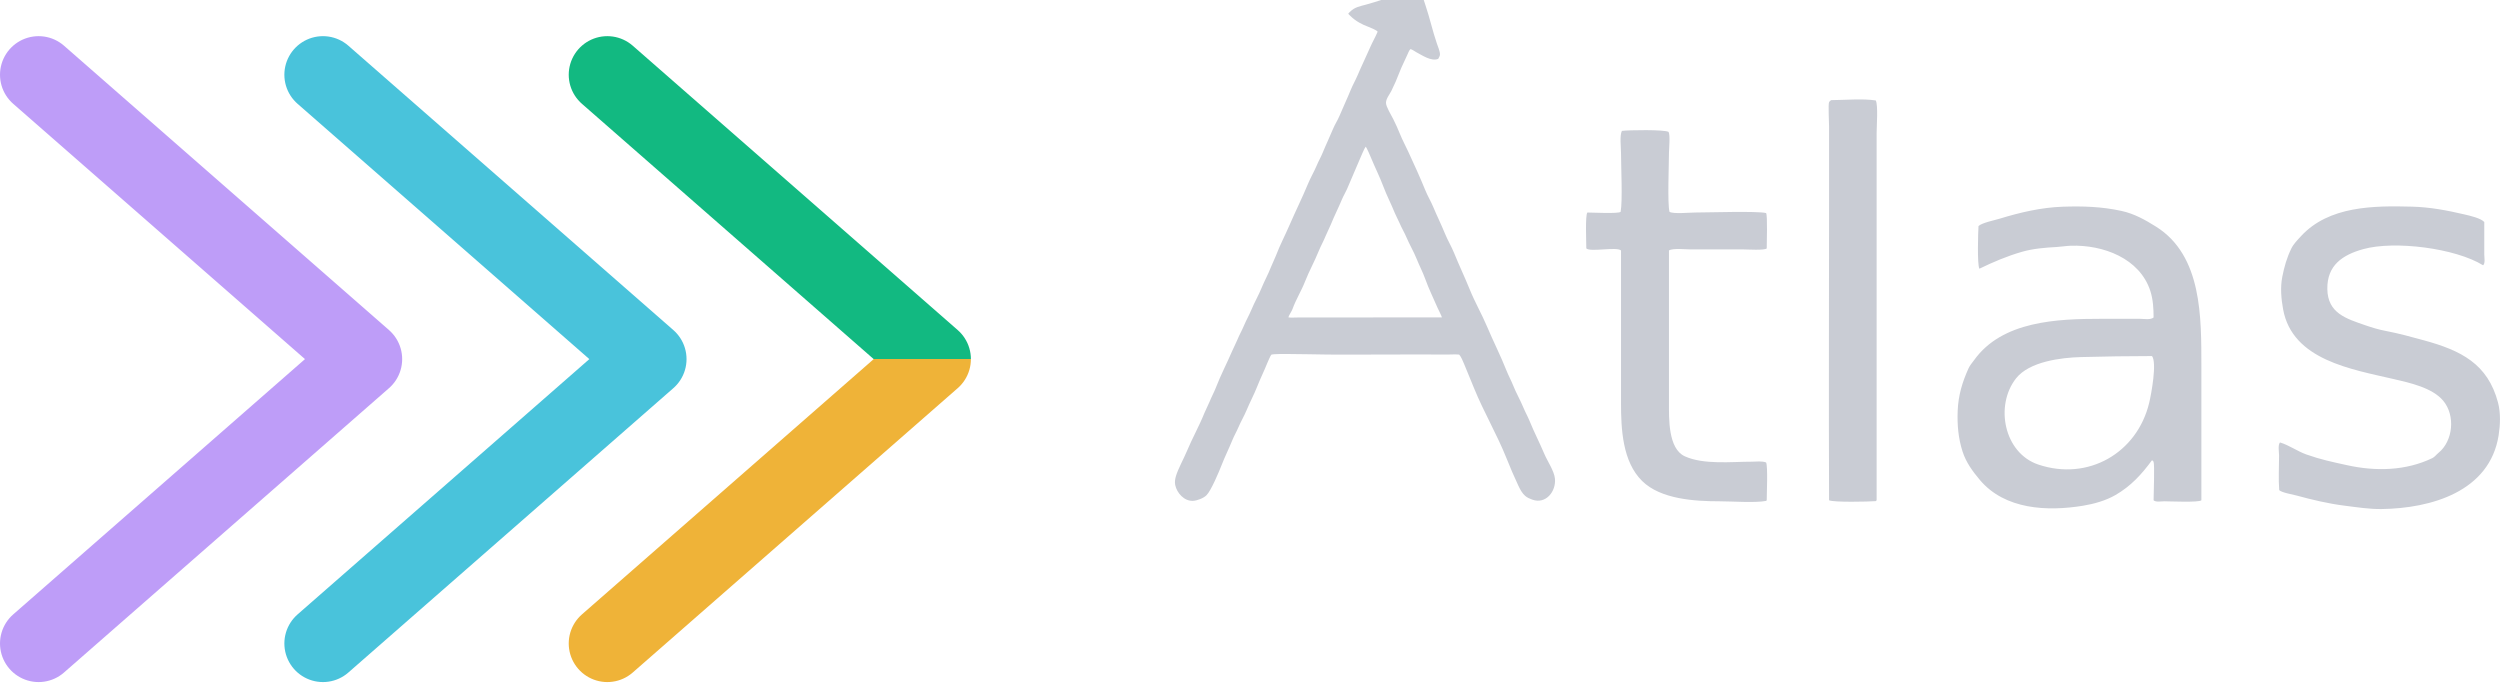
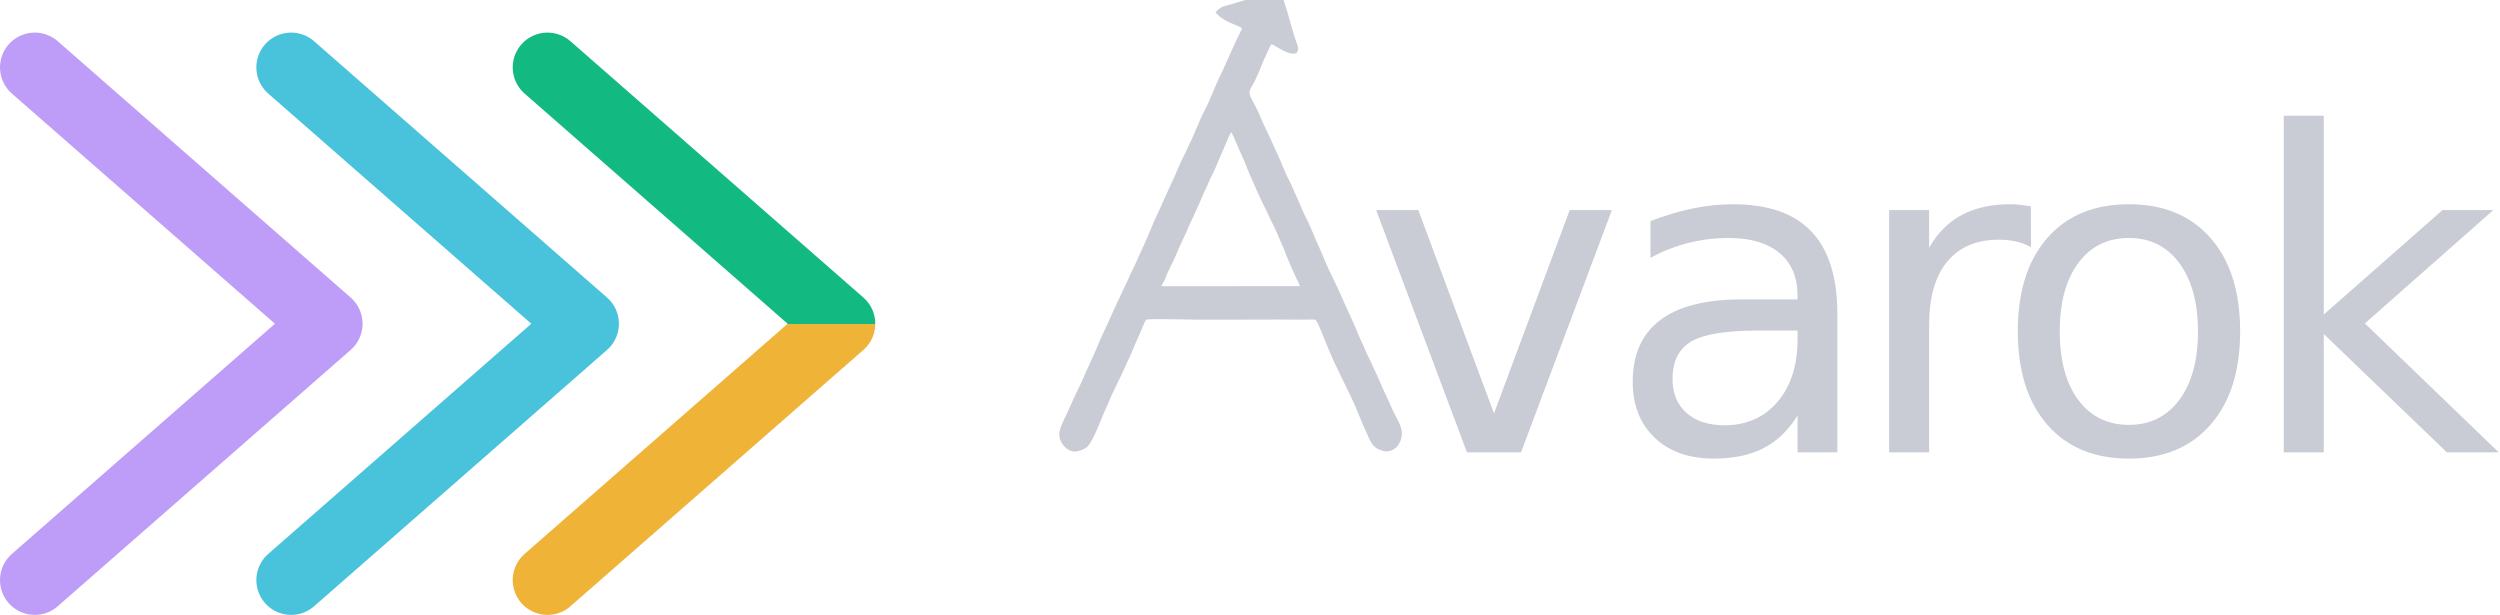
- <svg xmlns="http://www.w3.org/2000/svg" viewBox="0 0 1230.82 335.8" width="1230.82" height="335.8" role="img" aria-label="Atlas">
+ <svg xmlns="http://www.w3.org/2000/svg" viewBox="0 0 1365.28 335.8" width="1365.28" height="335.8" role="img" aria-label="Avarok">
  <defs>
-     <linearGradient id="g4" x1="0" y1="0" x2="0" y2="1">
+     <linearGradient id="g1" x1="0" y1="0" x2="0" y2="1">
      <stop offset="0.5" stop-color="#12B981" />
      <stop offset="0.5" stop-color="#EFB338" />
    </linearGradient>
  </defs>
  <g transform="translate(0 17.8) scale(0.5)">
    <g fill="none" stroke-width="76" stroke-linecap="round" stroke-linejoin="round">
-       <path d="M38 38L358 318L38 598" stroke="#BE9DF8" />
-       <path d="M318 38L638 318L318 598" stroke="#49C3DB" />
-       <path d="M598 38L918 318L598 598" stroke="url(#g4)" />
+       <path stroke="#BE9DF8" d="M38 38L358 318L38 598" />
+       <path stroke="#49C3DB" d="M318 38L638 318L318 598" />
+       <path stroke="url(#g1)" d="M598 38L918 318L598 598" />
    </g>
  </g>
  <path d="M718.38 174.57C716.41 174.39 714.35 174.56 712.38 174.56C707.88 174.54 703.37 174.53 698.88 174.51C683.88 174.46 668.87 174.68 653.88 174.56C647.42 174.51 640.96 174.29 634.5 174.29C632.96 174.29 627.03 174.19 625.9 174.62C625.6 174.83 624.14 178.21 623.92 178.75C622.4 182.58 620.53 186.28 619.03 190.12C617.45 194.17 615.37 198 613.71 202C612.52 204.86 610.91 207.53 609.7 210.38C608.79 212.53 607.58 214.57 606.7 216.75C605.05 220.82 603.07 224.77 601.47 228.88C600.2 232.14 596.27 241.55 594 243.81C592.53 245.28 589.44 246.47 587.38 246.58C583.06 246.82 579.39 242.73 578.58 238.75C578.29 237.3 578.54 235.77 578.95 234.38C580 230.83 582.78 225.86 584.28 222.25C586.94 215.86 590.38 209.79 592.95 203.38C593.7 201.51 594.71 199.75 595.46 197.88C596.4 195.5 597.67 193.26 598.59 190.88C600.98 184.67 604.1 178.74 606.72 172.62C607.49 170.82 608.46 169.07 609.2 167.25C610.17 164.87 611.47 162.63 612.46 160.25C613.59 157.54 615.09 154.97 616.21 152.25C617.7 148.64 619.71 145.24 621.17 141.62C622.55 138.24 624.36 135.03 625.67 131.62C626.43 129.68 627.42 127.83 628.17 125.88C630.13 120.71 632.71 115.81 634.9 110.75C637.84 103.96 641.14 97.33 643.97 90.5C645.25 87.39 647 84.48 648.3 81.38C649.16 79.3 650.32 77.34 651.17 75.25C652.75 71.34 654.62 67.54 656.22 63.62C657.17 61.3 658.58 59.19 659.54 56.88C661.28 52.68 663.26 48.58 664.95 44.38C665.97 41.86 667.36 39.49 668.41 37C670.36 32.37 672.6 27.87 674.59 23.25C675.7 20.68 677.16 18.23 678.25 15.62C677.95 14.91 674.67 13.59 673.88 13.29C670.56 12.06 667.39 10.4 664.86 7.88C664.51 7.52 664.04 7.18 663.78 6.75C664 6.36 664.44 6.04 664.75 5.72C666.89 3.52 669.65 3.06 672.5 2.28C678.24 0.72 683.82 -1.33 689.5 -3.09C692.71 -4.09 695.89 -5.3 699.25 -4.4C699.81 -3.84 701.47 1.64 701.85 2.75C703.93 8.88 705.29 15.25 707.4 21.38C707.88 22.75 709.03 25.5 708.93 26.88C708.89 27.51 708.63 27.96 708.33 28.5C708.27 28.62 708.14 28.96 708 29.01C704.55 30.31 700.2 27.21 697.25 25.68C696.59 25.34 695.05 24.19 694.38 24.19C693.88 24.52 693.06 26.52 692.8 27.12C691.59 29.93 690.13 32.63 689.04 35.5C687.86 38.62 686.5 41.77 685.01 44.75C684.12 46.53 682.39 48.54 682.36 50.62C682.34 52.54 685.02 56.77 685.93 58.62C687.11 61 688.23 63.42 689.21 65.88C690.42 68.9 692 71.79 693.36 74.75C696.23 80.99 699.12 87.25 701.7 93.62C702.86 96.49 704.49 99.15 705.67 102C707.47 106.32 709.57 110.53 711.34 114.88C712.69 118.2 714.57 121.3 715.92 124.62C718.35 130.63 721.16 136.49 723.59 142.5C726.12 148.76 729.54 154.66 732.16 160.88C735.22 168.14 738.82 175.17 741.71 182.5C742.69 184.96 743.98 187.29 744.96 189.75C746.45 193.5 748.51 197.02 750.05 200.75C750.96 202.95 752.15 205.04 753.05 207.25C755.28 212.74 758.02 218.04 760.33 223.5C761.83 227.04 765.16 231.84 765.54 235.62C766.18 241.92 761.06 248.41 754.38 245.98C753.06 245.5 751.95 245.04 750.88 244.13C749.42 242.9 748.32 240.8 747.53 239.12C745.41 234.63 743.5 230.11 741.65 225.5C736.95 213.77 730.48 202.83 725.72 191.12C724.11 187.16 722.43 183.22 720.84 179.25C720.37 178.08 719.25 175.41 718.38 174.57ZM709.88 156.25C709.97 156.01 707.99 152.12 707.73 151.5C705.72 146.81 703.41 142.19 701.7 137.38C700.49 134 698.8 130.82 697.47 127.5C696.01 123.86 693.98 120.48 692.45 116.88C691.4 114.41 689.99 112.1 688.95 109.62C688.28 108.02 687.36 106.5 686.71 104.88C684.96 100.49 682.74 96.3 681.09 91.88C679.28 87.03 676.92 82.4 674.96 77.62C674.65 76.85 672.8 72.53 672.38 72.19C671.88 72.65 669.92 77.32 669.52 78.25C667.43 83.22 665.31 88.18 663.16 93.12C662.42 94.81 661.41 96.41 660.7 98.12C658.96 102.33 656.86 106.4 655.17 110.62C654.42 112.49 653.42 114.26 652.67 116.12C651.63 118.72 650.22 121.16 649.18 123.75C647.17 128.75 644.51 133.48 642.55 138.5C640.72 143.19 637.99 147.51 636.3 152.25C635.96 153.2 634.36 155.57 634.31 156.25C634.66 156.47 639.11 156.29 639.88 156.29C644.79 156.29 649.71 156.29 654.62 156.3C673.04 156.33 691.46 156.29 709.88 156.25Z" fill="#C9CCD4" />
-   <path d="M923.5 246.72C920.1 247 902.67 247.38 900.5 246.3C900.31 197.3 900.5 148.3 900.5 99.3C900.5 86.97 900.5 74.63 900.5 62.3C900.5 60.53 900.02 51.26 900.5 50.3C900.71 49.88 901.16 49.63 901.49 49.3C907.98 49.27 917.34 48.45 923.5 49.46C924.7 51.87 923.92 62.02 923.92 65.3C923.92 78.63 923.92 91.97 923.92 105.3C923.92 152.3 923.92 199.3 923.92 246.3C923.78 246.44 923.64 246.58 923.5 246.72ZM869.5 246.61C864.05 247.66 852.58 246.8 846.5 246.8C834.42 246.8 817.64 245.81 808.5 236.84C798.75 227.27 798.07 211.15 798.07 198.3C798.07 173.3 798.07 148.3 798.07 123.3C795.87 121.36 782.95 124.22 780.99 122.3C780.99 119.51 780.4 106.07 781.5 104.63C783.91 104.63 796.74 105.3 797.88 104.3C798.9 98.86 798.07 81.92 798.07 75.3C798.07 72.53 797.34 66.74 798.5 64.44C801.62 64 819.63 63.73 821.5 64.95C822.37 66.68 821.68 73.07 821.68 75.3C821.68 80.88 820.86 100.28 821.95 104.3C823.83 105.43 831.91 104.63 834.5 104.63C840.74 104.63 865.31 103.82 869.5 104.89C870.27 105.91 869.81 119.91 869.81 122.3C868.76 123.35 860.42 122.8 858.5 122.8C849.83 122.8 841.17 122.8 832.5 122.8C829.91 122.8 823.69 122.08 821.68 123.3C821.68 148.3 821.68 173.3 821.68 198.3C821.68 205.87 821.19 220.89 829.5 224.66C838.77 228.88 852.45 227.3 862.5 227.3C864.73 227.3 867.41 226.88 869.5 227.68C870.42 229.51 869.81 243.23 869.81 246.3C869.7 246.4 869.6 246.5 869.5 246.61ZM1060.27 156.3C1060.27 151.98 1060.02 147.43 1058.69 143.3C1053.46 127.12 1035.38 120.45 1019.5 120.98C1017.16 121.06 1014.84 121.48 1012.5 121.61C1006.94 121.9 1000.88 122.41 995.5 123.96C988.15 126.08 981.37 128.96 974.5 132.3C973.39 130.05 973.87 114.72 974.07 111.3C975.67 109.7 982.09 108.39 984.5 107.66C994.5 104.59 1004.95 102.14 1015.5 101.77C1025.45 101.43 1034.75 101.72 1044.5 103.85C1050.78 105.22 1056.16 108.25 1061.5 111.6C1084.32 125.92 1083.75 156.6 1083.8 180.3C1083.82 191.97 1083.8 203.63 1083.8 215.3C1083.8 225.63 1083.8 235.97 1083.8 246.3C1082.62 247.48 1068.13 246.8 1065.5 246.8C1064.14 246.8 1061.31 247.34 1060.27 246.3C1060.27 243.6 1060.86 228.67 1060.25 227.3C1060.11 226.98 1059.75 226.81 1059.5 226.57C1054.38 233.56 1049.05 239.36 1041.5 243.72C1036.71 246.48 1030.93 248.1 1025.5 248.99C1007.96 251.85 987.11 250.94 974.75 236.3C971.18 232.06 967.95 227.67 966.22 222.3C964.12 215.8 963.55 209.13 963.82 202.3C964.11 194.66 966.1 188.1 969.18 181.3C969.85 179.84 970.98 178.6 971.91 177.3C985.72 157.98 1012.87 156.96 1034.5 156.96C1040.83 156.96 1047.17 156.96 1053.5 156.96C1055.49 156.96 1058.75 157.61 1060.27 156.3ZM1122.12 241.3C1121.69 235.69 1122.05 229.93 1122.05 224.3C1122.05 222.66 1121.39 219.03 1122.5 217.83C1127.03 219.18 1131.02 222.16 1135.5 223.75C1142.74 226.31 1148.15 227.4 1155.5 229.02C1169.63 232.15 1184.44 231.82 1197.5 225.55C1198.62 225.02 1199.54 223.76 1200.5 222.98C1207.77 217.1 1208.92 204.54 1202.87 197.3C1197.47 190.84 1186.34 188.46 1178.5 186.63C1157.89 181.81 1128.62 177.32 1124.04 152.3C1123.09 147.1 1122.61 141.51 1123.63 136.3C1124.62 131.29 1125.87 126.88 1128.11 122.3C1129.19 120.09 1131.17 118.09 1132.82 116.3C1146.57 101.34 1168.68 101.24 1187.5 101.74C1196.38 101.97 1204.91 103.59 1213.5 105.61C1216.01 106.2 1221.38 107.42 1223.08 109.3C1223.08 114.63 1223.09 119.97 1223.08 125.3C1223.08 126.67 1223.65 129.69 1222.5 130.61C1208.86 122.16 1178.9 118.37 1163.5 122.65C1153.35 125.47 1145.64 130.56 1145.81 142.3C1145.99 154.18 1155.05 156.86 1164.5 160.13C1167.79 161.27 1171.06 162.26 1174.5 162.91C1180.88 164.12 1187.25 165.87 1193.5 167.59C1211.39 172.51 1224.83 178.99 1229.87 198.3C1231.19 203.37 1230.95 209.2 1230.15 214.3C1225.77 242.07 1196.86 250.29 1172.5 250.62C1166.55 250.7 1160.38 249.73 1154.5 248.99C1146.23 247.95 1138.5 246.09 1130.5 243.92C1128.61 243.41 1123.37 242.54 1122.12 241.3ZM1059.5 175.3C1047.82 175.3 1036.18 175.49 1024.5 175.8C1014.67 176.06 999.06 178 992.54 186.3C982.05 199.65 986.59 223.01 1003.5 228.71C1027.99 236.96 1052.17 223.07 1058.11 198.3C1059.16 193.93 1061.99 178.53 1059.5 175.3Z" fill="#C9CCD4" />
+   <path d="M751.52 114.72H774.55L815.89 225.76L857.24 114.72H880.27L830.66 247.02H801.13Z M960.04 180.52Q933.70 180.52 923.54 186.54Q913.39 192.56 913.39 207.09Q913.39 218.67 921.00 225.46Q928.62 232.25 941.74 232.25Q959.81 232.25 970.73 219.44Q981.66 206.62 981.66 185.36V180.52ZM1003.40 171.54V247.02H981.66V226.94Q974.22 238.99 963.12 244.72Q952.01 250.45 935.95 250.45Q915.63 250.45 903.64 239.05Q891.65 227.65 891.65 208.51Q891.65 186.19 906.59 174.85Q921.54 163.51 951.19 163.51H981.66V161.38Q981.66 146.38 971.80 138.17Q961.93 129.96 944.10 129.96Q932.76 129.96 922.01 132.68Q911.26 135.39 901.34 140.83V120.74Q913.27 116.14 924.49 113.83Q935.71 111.53 946.34 111.53Q975.05 111.53 989.22 126.41Q1003.40 141.30 1003.40 171.54Z M1109.17 135.04Q1105.50 132.91 1101.19 131.91Q1096.88 130.90 1091.68 130.90Q1073.26 130.90 1063.39 142.89Q1053.53 154.88 1053.53 177.33V247.02H1031.68V114.72H1053.53V135.27Q1060.38 123.23 1071.37 117.38Q1082.35 111.53 1098.06 111.53Q1100.31 111.53 1103.02 111.83Q1105.74 112.12 1109.05 112.71Z M1162.65 129.96Q1145.17 129.96 1135.01 143.60Q1124.85 157.25 1124.85 180.99Q1124.85 204.73 1134.95 218.37Q1145.05 232.02 1162.65 232.02Q1180.02 232.02 1190.18 218.32Q1200.34 204.61 1200.34 180.99Q1200.34 157.48 1190.18 143.72Q1180.02 129.96 1162.65 129.96ZM1162.65 111.53Q1191.00 111.53 1207.19 129.96Q1223.37 148.39 1223.37 180.99Q1223.37 213.47 1207.19 231.96Q1191.00 250.45 1162.65 250.45Q1134.19 250.45 1118.06 231.96Q1101.94 213.47 1101.94 180.99Q1101.94 148.39 1118.06 129.96Q1134.19 111.53 1162.65 111.53Z M1247.19 63.22H1269.04V171.77L1333.89 114.72H1361.65L1291.49 176.62L1364.61 247.02H1336.26L1269.04 182.41V247.02H1247.19Z" fill="#C9CCD4" />
</svg>
